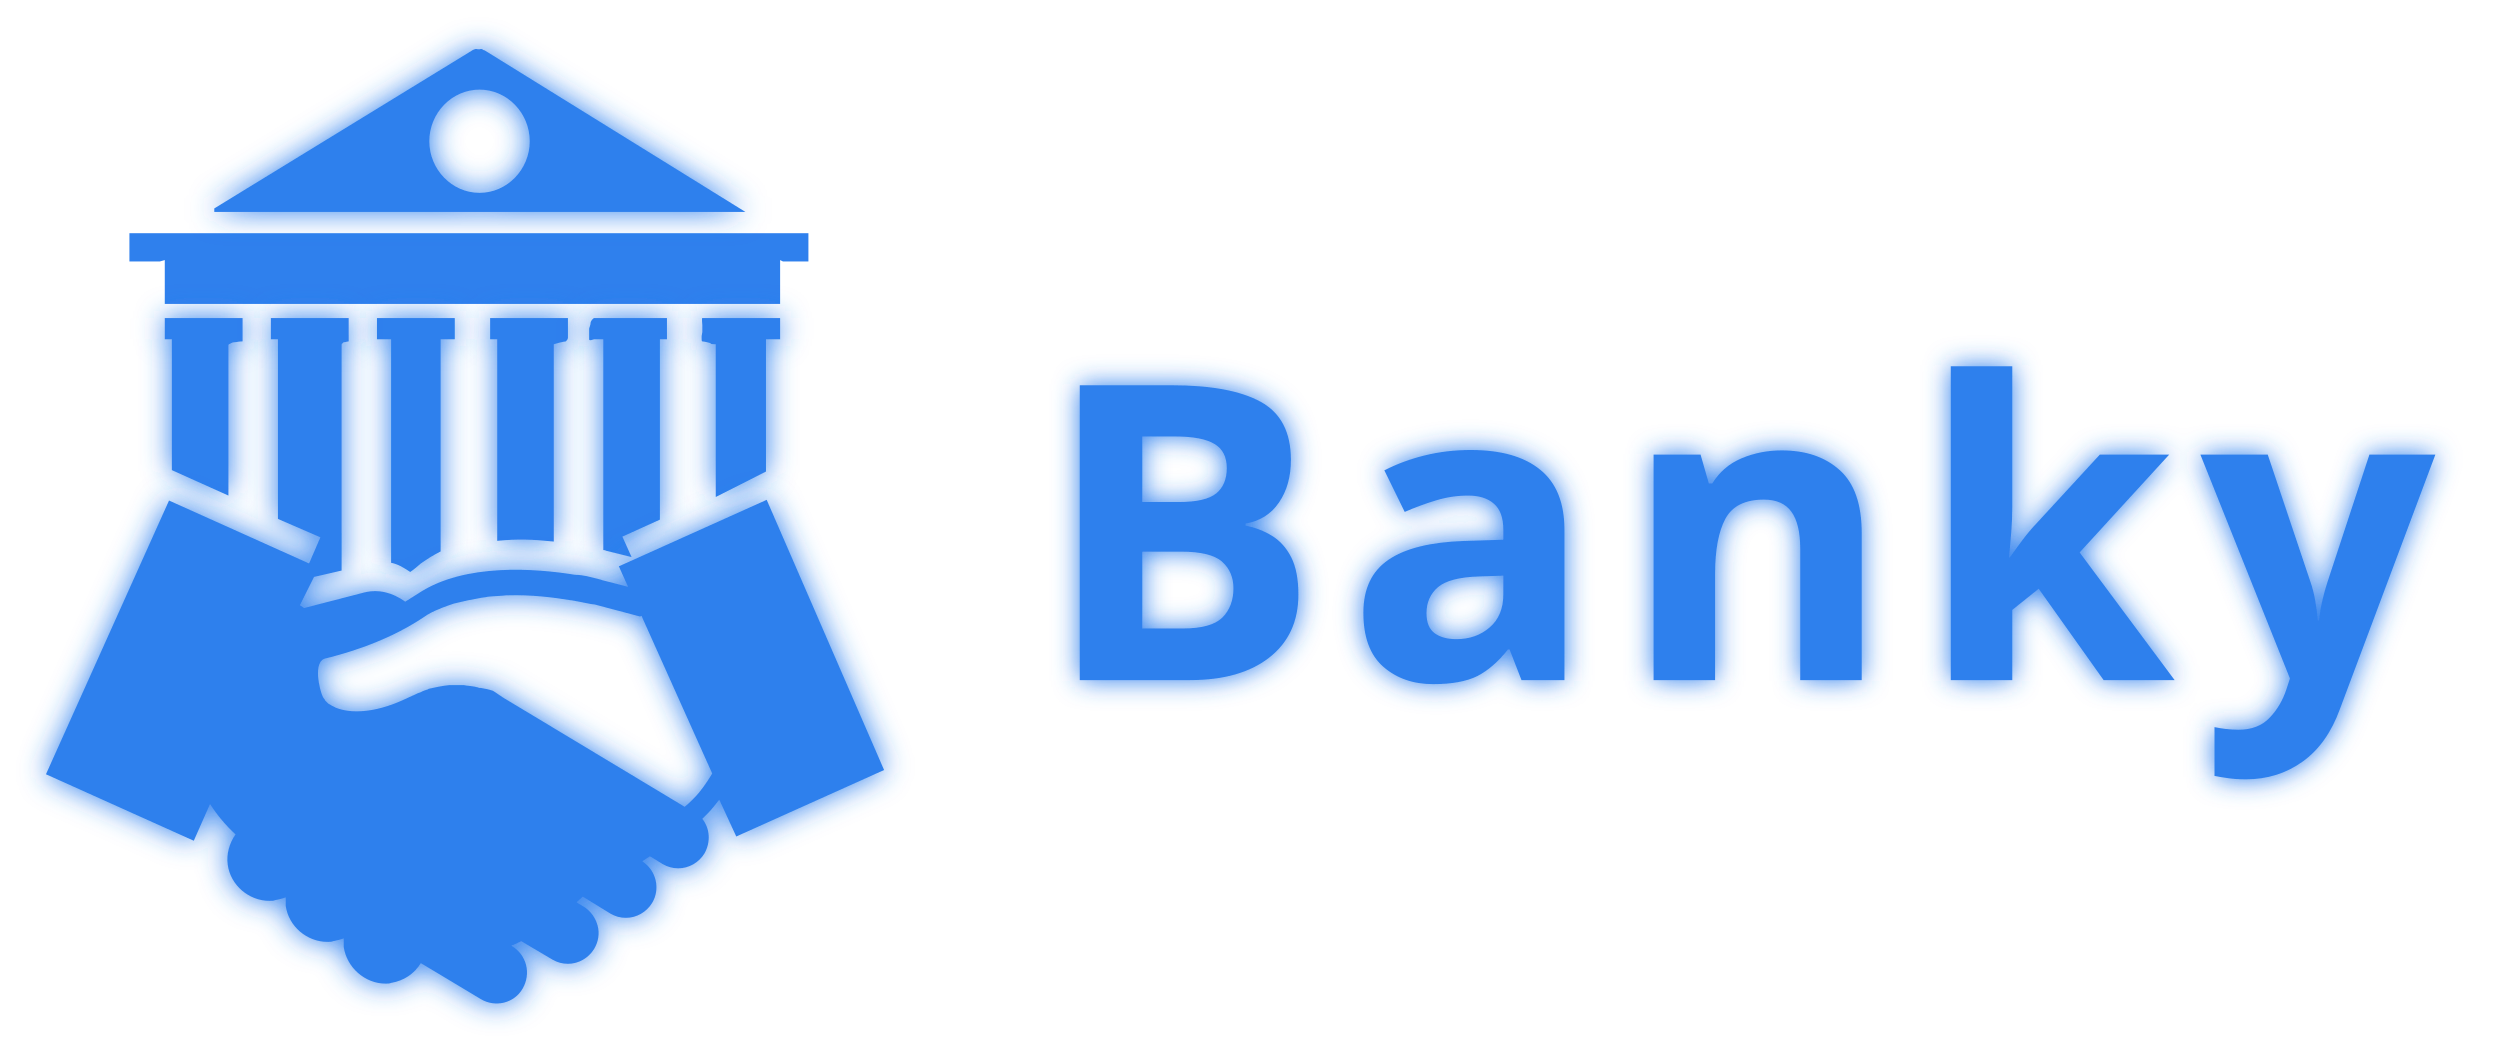
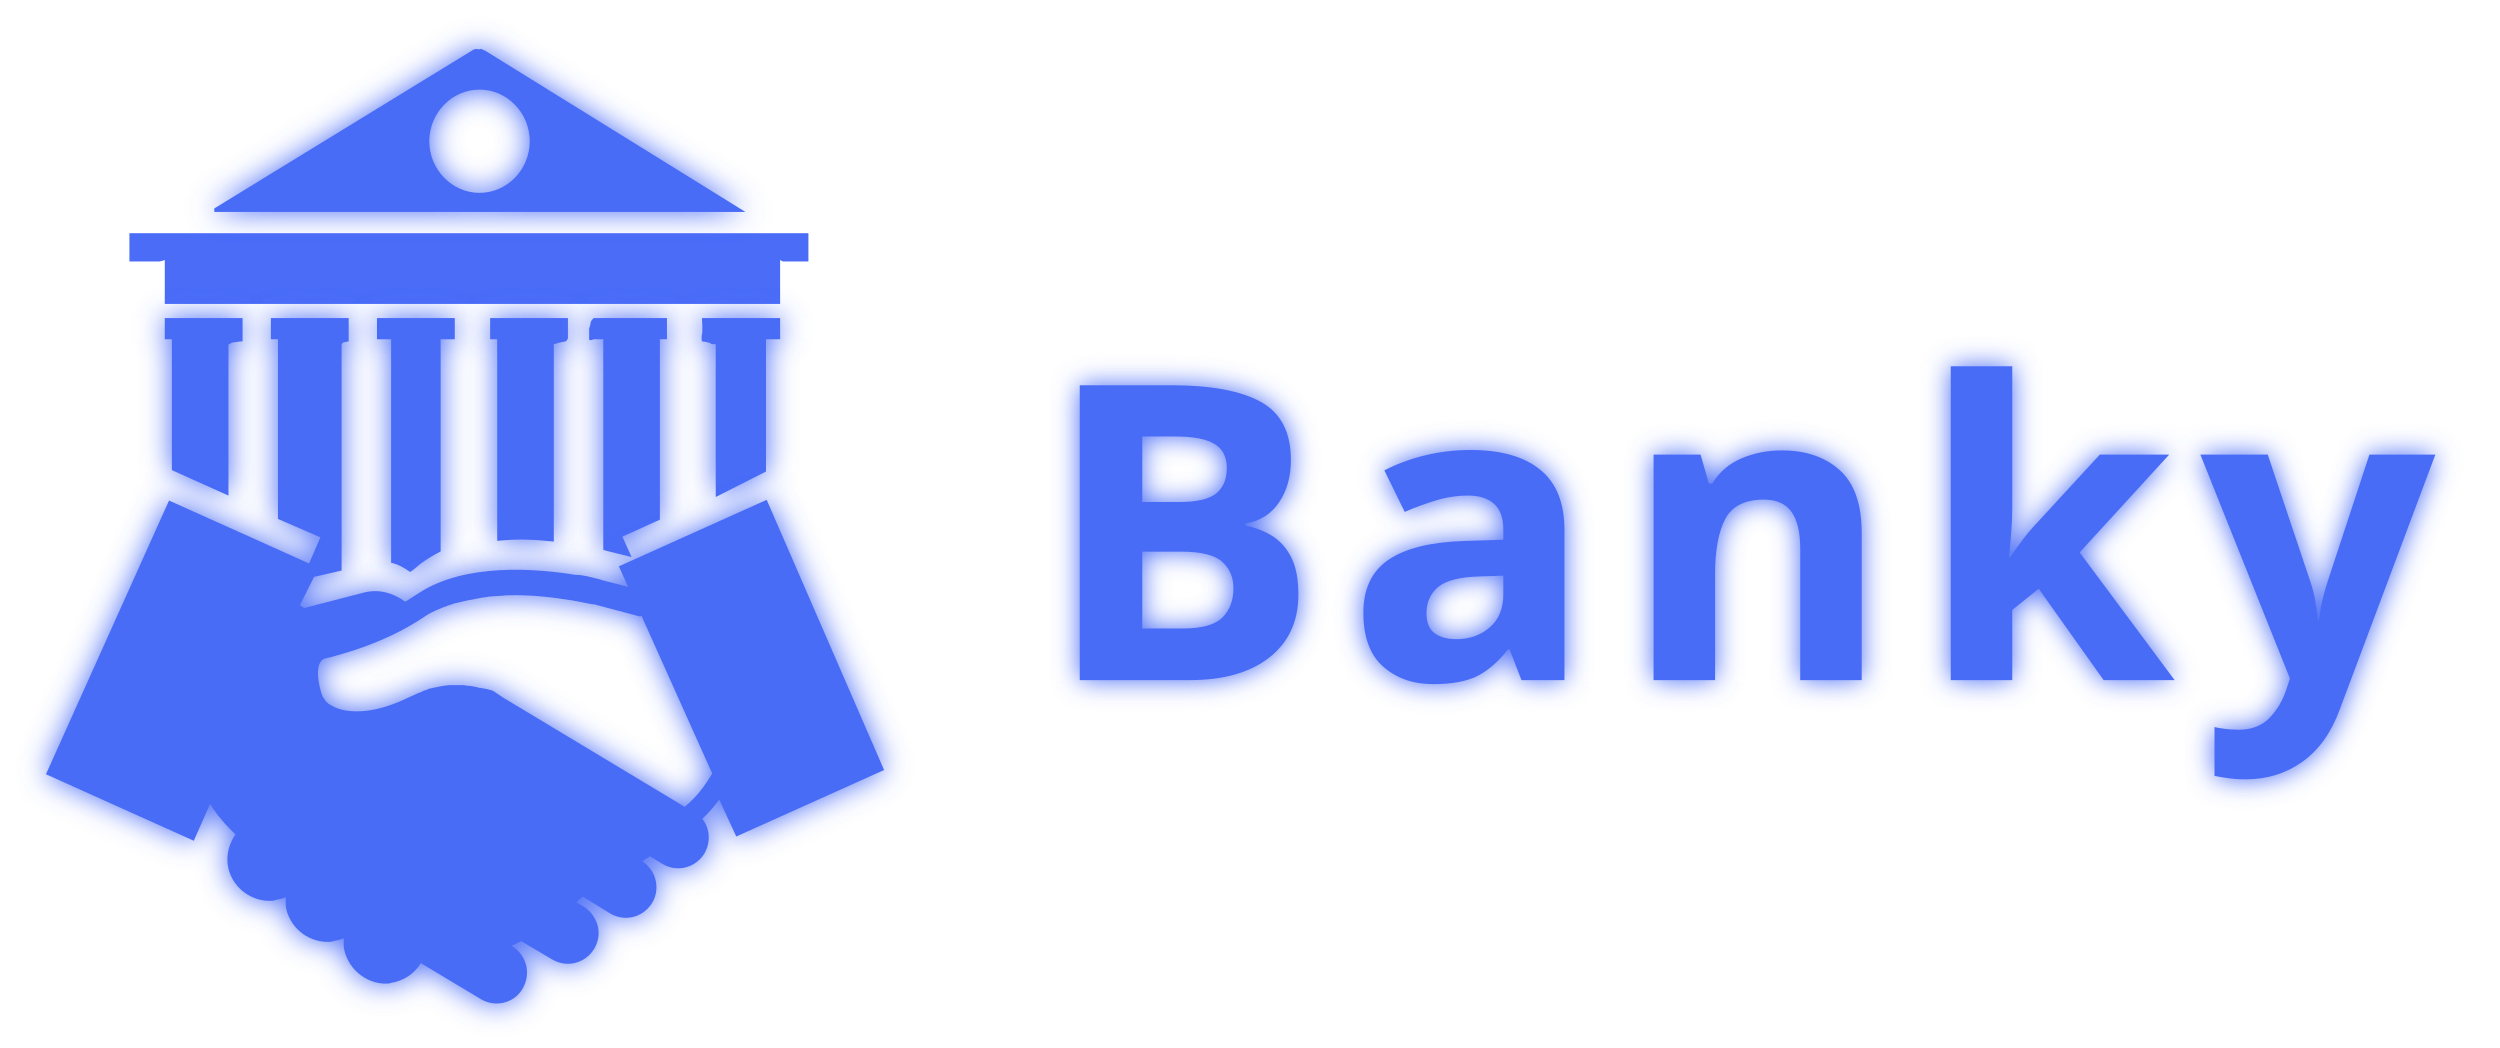
<svg xmlns="http://www.w3.org/2000/svg" version="1.1" preserveAspectRatio="xMidYMid meet" width="146" viewBox="745 316 365 153">
  <g data-item-type="text" data-item="Business" id="logo__item--business" class="logo__item">
    <g class="logo__item__inner" transform="translate(897.2266 415.2956) scale(1.884496 1.884496) rotate(0 0 0)">
      <filter id="logo__item--business_Effect" x="-100%" y="-100%" width="300%" height="300%">
        <feGaussianBlur in="SourceGraphic" stdDeviation="1" result="glow" />
        <feMerge>
          <feMergeNode in="glow" />
          <feMergeNode in="SourceGraphic" />
        </feMerge>
      </filter>
-       <text data-part-id="logo__item--business" dy="0" dominant-baseline="auto" alignment-baseline="auto" font-family="Montserrat" font-size="32px" fill="#2f80ed" letter-spacing="2" font-weight="bold" font-style="normal" data-font-family="Montserrat" data-font-weight="bold" data-font-style="normal" data-ttf-url="/builder_assets/fontsttf/font-montserrat-bold-normal.ttf" data-font-filename="montserrat-bold-normal" data-filter-glow="" data-filter-glow-thickness="1" filter="url(#logo__item--business_Effect)">Banky</text>
+       <text data-part-id="logo__item--business" dy="0" dominant-baseline="auto" alignment-baseline="auto" font-family="Montserrat" font-size="32px" fill="#4a6cf7" letter-spacing="2" font-weight="bold" font-style="normal" data-font-family="Montserrat" data-font-weight="bold" data-font-style="normal" data-ttf-url="/builder_assets/fontsttf/font-montserrat-bold-normal.ttf" data-font-filename="montserrat-bold-normal" data-filter-glow="" data-filter-glow-thickness="1" filter="url(#logo__item--business_Effect)">Banky</text>
    </g>
  </g>
  <g data-item-type="image" data-item="Image" data-logo-item="" id="logo__item--logo_0" class="logo__item">
    <g class="logo__item__inner" transform="translate(738.079 317) scale(1.032638 1.032638) rotate(0 0 0)">
      <g>
        <ellipse fill="none" cx="74.5" cy="19" rx="7.1" ry="7.3" data-part-id="logo__item--logo_0__0" />
        <path fill="none" d="M97.1,86.4l-6.4-1.7c-0.4-0.1-1.5-0.4-3.3-0.6l-0.1,0c-2.3-0.4-5.5-0.8-8.9-0.7c0,0,0,0,0,0   c-0.1,0-0.1,0-0.2,0c-0.9,0-1.8,0.1-2.6,0.2c-0.4,0-0.8,0.1-1.2,0.2c-0.5,0.1-1.1,0.2-1.6,0.3c-0.4,0.1-0.9,0.2-1.3,0.3   c-0.5,0.1-0.9,0.3-1.4,0.4c-0.4,0.1-0.9,0.3-1.3,0.5c-0.8,0.3-1.6,0.7-2.3,1.2c-5.8,3.9-12.5,5.5-13.8,5.8c-2,0.4-0.8,4.6-0.6,5.1   c0.1,0.2,0.2,0.5,0.4,0.7c0.1,0.1,0.2,0.2,0.2,0.3c0.1,0.1,0.2,0.2,0.3,0.3c0.3,0.2,0.7,0.5,1.1,0.6c2,0.9,5.3,0.8,9.5-1.1   c0.5-0.2,0.9-0.4,1.3-0.6c0.3-0.1,0.6-0.3,0.9-0.4c0.1,0,0.2-0.1,0.3-0.1c0.3-0.1,0.6-0.3,1-0.4c0.1,0,0.2-0.1,0.2-0.1   c0.8-0.3,1.7-0.5,2.8-0.5c0.1,0,0.2,0,0.3,0c0.4,0,0.8,0,1.3,0c0.2,0,0.3,0,0.5,0c0.4,0,0.9,0.1,1.4,0.2c0.2,0,0.3,0.1,0.5,0.1   c0.2,0,0.3,0,0.5,0.1c0,0,0,0,0,0c0.5,0.1,1.1,0.2,1.7,0.4c0.5,0.3,1,0.7,1.5,1l25.6,15.4c0.3-0.3,0.6-0.6,1-0.9l0.3-0.3   c1-1,1.8-2.2,2.6-3.3l-10-22.3L97.1,86.4z" data-part-id="logo__item--logo_0__1" />
-         <polygon fill="#2f80ed" points="30,35.8 30,42 117,42 117,35.8 117.4,36 121,36 121,32 25,32 25,36 29.3,36" data-part-id="logo__item--logo_0__2" />
+         <polygon fill="#4a6cf7" points="30,35.8 30,42 117,42 117,35.8 117.4,36 121,36 121,32 25,32 25,36 29.3,36" data-part-id="logo__item--logo_0__2" />
        <filter id="logo__item--logo_0__3_Effect" x="-100%" y="-100%" width="300%" height="300%">
          <feGaussianBlur in="SourceGraphic" stdDeviation="2" result="glow" />
          <feMerge>
            <feMergeNode in="glow" />
            <feMergeNode in="SourceGraphic" />
          </feMerge>
        </filter>
-         <path fill="#2f80ed" d="M75.3,6.2c-0.1-0.1-0.2,0-0.4-0.2c-0.2-0.1-0.3,0-0.4,0h-0.1h-0.1c-0.1,0-0.3-0.1-0.5,0   c-0.2,0.1-0.3,0.1-0.4,0.2L37,28.5V29h75.1L75.3,6.2z M74.5,26.3c-3.9,0-7.1-3.3-7.1-7.3s3.2-7.3,7.1-7.3c3.9,0,7.1,3.3,7.1,7.3   S78.4,26.3,74.5,26.3z" data-part-id="logo__item--logo_0__3" data-filter-glow="" data-filter-glow-thickness="2" filter="url(#logo__item--logo_0__3_Effect)" />
+         <path fill="#4a6cf7" d="M75.3,6.2c-0.1-0.1-0.2,0-0.4-0.2c-0.2-0.1-0.3,0-0.4,0h-0.1h-0.1c-0.1,0-0.3-0.1-0.5,0   c-0.2,0.1-0.3,0.1-0.4,0.2L37,28.5V29h75.1L75.3,6.2z M74.5,26.3c-3.9,0-7.1-3.3-7.1-7.3s3.2-7.3,7.1-7.3c3.9,0,7.1,3.3,7.1,7.3   S78.4,26.3,74.5,26.3z" data-part-id="logo__item--logo_0__3" data-filter-glow="" data-filter-glow-thickness="2" filter="url(#logo__item--logo_0__3_Effect)" />
        <line fill="none" stroke="#003056" stroke-width="0" stroke-linecap="round" stroke-linejoin="round" x1="30.8" y1="65.6" x2="30.8" y2="65.6" data-part-id="logo__item--logo_0__4" />
        <filter id="logo__item--logo_0__5_Effect" x="-100%" y="-100%" width="300%" height="300%">
          <feGaussianBlur in="SourceGraphic" stdDeviation="2" result="glow" />
          <feMerge>
            <feMergeNode in="glow" />
            <feMergeNode in="SourceGraphic" />
          </feMerge>
        </filter>
-         <path fill="#2f80ed" d="M39,69.1V47.8c0-0.1,0.3-0.2,0.3-0.2c0.1-0.1,0.4-0.2,0.8-0.2c0.4-0.1,0.9-0.1,0.9-0.1V44H30v3h1v18.5   L39,69.1z" data-part-id="logo__item--logo_0__5" data-filter-glow="" data-filter-glow-thickness="2" filter="url(#logo__item--logo_0__5_Effect)" />
+         <path fill="#4a6cf7" d="M39,69.1V47.8c0-0.1,0.3-0.2,0.3-0.2c0.1-0.1,0.4-0.2,0.8-0.2c0.4-0.1,0.9-0.1,0.9-0.1V44H30v3h1v18.5   L39,69.1z" data-part-id="logo__item--logo_0__5" data-filter-glow="" data-filter-glow-thickness="2" filter="url(#logo__item--logo_0__5_Effect)" />
        <filter id="logo__item--logo_0__6_Effect" x="-100%" y="-100%" width="300%" height="300%">
          <feGaussianBlur in="SourceGraphic" stdDeviation="2" result="glow" />
          <feMerge>
            <feMergeNode in="glow" />
            <feMergeNode in="SourceGraphic" />
          </feMerge>
        </filter>
-         <path fill="#2f80ed" d="M64.7,79.9c0.6-0.4,0.9-0.7,1.5-1.2c1-0.7,1.8-1.2,2.8-1.7V47h2v-3H60v3h2v31.6   C63,78.8,63.8,79.3,64.7,79.9z" data-part-id="logo__item--logo_0__6" data-filter-glow="" data-filter-glow-thickness="2" filter="url(#logo__item--logo_0__6_Effect)" />
+         <path fill="#4a6cf7" d="M64.7,79.9c0.6-0.4,0.9-0.7,1.5-1.2c1-0.7,1.8-1.2,2.8-1.7V47h2v-3H60v3h2v31.6   C63,78.8,63.8,79.3,64.7,79.9z" data-part-id="logo__item--logo_0__6" data-filter-glow="" data-filter-glow-thickness="2" filter="url(#logo__item--logo_0__6_Effect)" />
        <filter id="logo__item--logo_0__7_Effect" x="-100%" y="-100%" width="300%" height="300%">
          <feGaussianBlur in="SourceGraphic" stdDeviation="2" result="glow" />
          <feMerge>
            <feMergeNode in="glow" />
            <feMergeNode in="SourceGraphic" />
          </feMerge>
        </filter>
-         <path fill="#2f80ed" d="M85,75.6V47.7c0,0,0.3-0.1,0.7-0.2c0.4-0.1,0.9-0.2,1-0.2c0.1-0.1,0.3-0.3,0.3-0.5V44H76v3h1v28.5   C80,75.2,82,75.3,85,75.6z" data-part-id="logo__item--logo_0__7" data-filter-glow="" data-filter-glow-thickness="2" filter="url(#logo__item--logo_0__7_Effect)" />
+         <path fill="#4a6cf7" d="M85,75.6V47.7c0,0,0.3-0.1,0.7-0.2c0.4-0.1,0.9-0.2,1-0.2c0.1-0.1,0.3-0.3,0.3-0.5V44H76v3h1v28.5   C80,75.2,82,75.3,85,75.6z" data-part-id="logo__item--logo_0__7" data-filter-glow="" data-filter-glow-thickness="2" filter="url(#logo__item--logo_0__7_Effect)" />
        <filter id="logo__item--logo_0__8_Effect" x="-100%" y="-100%" width="300%" height="300%">
          <feGaussianBlur in="SourceGraphic" stdDeviation="2" result="glow" />
          <feMerge>
            <feMergeNode in="glow" />
            <feMergeNode in="SourceGraphic" />
          </feMerge>
        </filter>
-         <path fill="#2f80ed" d="M100,47h1v-3H90.7c-0.1,0-0.5,0.4-0.5,0.7c0,0.3-0.2,0.7-0.2,0.8v0.3c0,0.3,0,0.7,0,1.2c0,0.3,0.6,0,0.7,0   H92v29.8l0.1,0c0.1,0,0.3,0.1,0.3,0.1l3.6,0.9l-1.3-2.9l5.3-2.4V47z" data-part-id="logo__item--logo_0__8" data-filter-glow="" data-filter-glow-thickness="2" filter="url(#logo__item--logo_0__8_Effect)" />
+         <path fill="#4a6cf7" d="M100,47h1v-3H90.7c-0.1,0-0.5,0.4-0.5,0.7c0,0.3-0.2,0.7-0.2,0.8v0.3c0,0.3,0,0.7,0,1.2c0,0.3,0.6,0,0.7,0   H92v29.8l0.1,0c0.1,0,0.3,0.1,0.3,0.1l3.6,0.9l-1.3-2.9l5.3-2.4V47z" data-part-id="logo__item--logo_0__8" data-filter-glow="" data-filter-glow-thickness="2" filter="url(#logo__item--logo_0__8_Effect)" />
        <filter id="logo__item--logo_0__9_Effect" x="-100%" y="-100%" width="300%" height="300%">
          <feGaussianBlur in="SourceGraphic" stdDeviation="2" result="glow" />
          <feMerge>
            <feMergeNode in="glow" />
            <feMergeNode in="SourceGraphic" />
          </feMerge>
        </filter>
-         <path fill="#2f80ed" d="M115,65.7V47h2v-3h-11c-0.1,0,0,0.9,0,1v1c0,0.1-0.1,0.4-0.1,0.7c0,0.4,0,0.6,0.1,0.6c0.1,0,0.7,0.1,1,0.2   c0.4,0.1-0.1,0.2,0.9,0.2v21.6L115,65.7z" data-part-id="logo__item--logo_0__9" data-filter-glow="" data-filter-glow-thickness="2" filter="url(#logo__item--logo_0__9_Effect)" />
+         <path fill="#4a6cf7" d="M115,65.7V47h2v-3h-11c-0.1,0,0,0.9,0,1v1c0,0.1-0.1,0.4-0.1,0.7c0,0.4,0,0.6,0.1,0.6c0.1,0,0.7,0.1,1,0.2   c0.4,0.1-0.1,0.2,0.9,0.2v21.6L115,65.7z" data-part-id="logo__item--logo_0__9" data-filter-glow="" data-filter-glow-thickness="2" filter="url(#logo__item--logo_0__9_Effect)" />
        <filter id="logo__item--logo_0__10_Effect" x="-100%" y="-100%" width="300%" height="300%">
          <feGaussianBlur in="SourceGraphic" stdDeviation="2" result="glow" />
          <feMerge>
            <feMergeNode in="glow" />
            <feMergeNode in="SourceGraphic" />
          </feMerge>
        </filter>
-         <path fill="#2f80ed" d="M115.1,69.7l-20.9,9.4l1.3,2.9l-3.5-0.9c0,0-0.1,0-0.3-0.1l-2-0.5c-0.5-0.1-1.1-0.2-1.7-0.2   c-5.5-0.9-15.6-1.7-22.1,2.6c-0.6,0.4-1.3,0.8-1.9,1.2c-1.8-1.3-3.8-1.8-5.8-1.3L49.7,85l-0.6-0.4l2-4l3.9-0.9V47.8   c0-0.1,0-0.2,0.1-0.2c0.1-0.1,0.1-0.2,0.4-0.2c0.4-0.1,0.5-0.1,0.5-0.1V44H45v3h1v25.4l6,2.6l-1.6,3.7l-19.8-8.9l-17.4,38.7   l20.9,9.4l2.3-5.2c1,1.6,2.3,3.1,3.6,4.3c-0.9,1.3-1.3,2.8-1.1,4.3c0.4,2.9,3,5.1,5.9,5.1c0.3,0,0.6,0,0.8-0.1   c0.5-0.1,1-0.2,1.5-0.4c0,0.4,0,0.8,0,1.2c0.4,2.9,3,5.1,5.9,5.1c0.3,0,0.6,0,0.8-0.1c0.5-0.1,1-0.2,1.5-0.4c0,0.4,0,0.8,0,1.2   c0.4,2.9,3,5.2,5.9,5.2c0.3,0,0.6,0,0.8-0.1c1.8-0.3,3.3-1.3,4.2-2.8l8.5,5.1c2,1.2,4.7,0.6,5.9-1.5c1.2-2.1,0.6-4.7-1.5-6   l-0.1-0.1c0.5-0.1,0.9-0.4,1.4-0.6l4.4,2.6c0.7,0.4,1.4,0.6,2.2,0.6c1.5,0,2.9-0.8,3.7-2.1c0.6-1,0.8-2.2,0.5-3.3   c-0.3-1.1-1-2.1-2-2.7l-1-0.6c0.3-0.3,0.6-0.5,0.9-0.8l3.9,2.4c0.7,0.4,1.4,0.6,2.2,0.6c1.5,0,2.9-0.8,3.7-2.1   c1.2-2,0.6-4.6-1.4-5.9l1.1-0.7l1.8,1.1c0.7,0.4,1.4,0.6,2.2,0.6c1.5,0,2.9-0.8,3.7-2.1c0.9-1.6,0.8-3.5-0.3-4.9   c0.2-0.2,0.3-0.3,0.5-0.5l0.3-0.3c0.6-0.6,1.1-1.3,1.6-1.9l2.4,5.2l20.9-9.4L115.1,69.7z M104.8,111.9l-0.3,0.3   c-0.3,0.3-0.6,0.6-1,0.9L77.9,97.7c-0.5-0.3-1-0.7-1.5-1c-0.6-0.2-1.1-0.3-1.7-0.4c0,0,0,0,0,0c-0.2,0-0.3,0-0.5-0.1   c-0.2,0-0.3-0.1-0.5-0.1c-0.5-0.1-1-0.1-1.4-0.2c-0.2,0-0.3,0-0.5,0c-0.5,0-0.9,0-1.3,0c-0.1,0-0.2,0-0.3,0c-1,0.1-1.9,0.3-2.8,0.5   c-0.1,0-0.2,0.1-0.2,0.1c-0.3,0.1-0.7,0.2-1,0.4c-0.1,0-0.2,0.1-0.3,0.1c-0.3,0.1-0.6,0.3-0.9,0.4c-0.4,0.2-0.9,0.4-1.3,0.6   c-4.2,1.9-7.5,1.9-9.5,1.1c-0.4-0.2-0.8-0.4-1.1-0.6c-0.1-0.1-0.2-0.2-0.3-0.3c-0.1-0.1-0.2-0.2-0.2-0.3c-0.2-0.2-0.3-0.4-0.4-0.7   c-0.2-0.5-1.4-4.7,0.6-5.1c1.2-0.3,8-1.9,13.8-5.8c0.7-0.5,1.5-0.9,2.3-1.2c0.4-0.2,0.8-0.3,1.3-0.5c0.5-0.2,0.9-0.3,1.4-0.4   c0.4-0.1,0.9-0.2,1.3-0.3c0.5-0.1,1.1-0.2,1.6-0.3c0.4-0.1,0.8-0.1,1.2-0.2c0.9-0.1,1.8-0.1,2.6-0.2c0.1,0,0.1,0,0.2,0c0,0,0,0,0,0   c3.3-0.1,6.5,0.3,8.9,0.7l0.1,0c1.7,0.3,2.9,0.6,3.3,0.6l6.4,1.7l0.2-0.1l10,22.3C106.6,109.7,105.8,110.9,104.8,111.9z" data-part-id="logo__item--logo_0__10" data-filter-glow="" data-filter-glow-thickness="2" filter="url(#logo__item--logo_0__10_Effect)" />
+         <path fill="#4a6cf7" d="M115.1,69.7l-20.9,9.4l1.3,2.9l-3.5-0.9c0,0-0.1,0-0.3-0.1l-2-0.5c-0.5-0.1-1.1-0.2-1.7-0.2   c-5.5-0.9-15.6-1.7-22.1,2.6c-0.6,0.4-1.3,0.8-1.9,1.2c-1.8-1.3-3.8-1.8-5.8-1.3L49.7,85l-0.6-0.4l2-4l3.9-0.9V47.8   c0-0.1,0-0.2,0.1-0.2c0.1-0.1,0.1-0.2,0.4-0.2c0.4-0.1,0.5-0.1,0.5-0.1V44H45v3h1v25.4l6,2.6l-1.6,3.7l-19.8-8.9l-17.4,38.7   l20.9,9.4l2.3-5.2c1,1.6,2.3,3.1,3.6,4.3c-0.9,1.3-1.3,2.8-1.1,4.3c0.4,2.9,3,5.1,5.9,5.1c0.3,0,0.6,0,0.8-0.1   c0.5-0.1,1-0.2,1.5-0.4c0,0.4,0,0.8,0,1.2c0.4,2.9,3,5.1,5.9,5.1c0.3,0,0.6,0,0.8-0.1c0.5-0.1,1-0.2,1.5-0.4c0,0.4,0,0.8,0,1.2   c0.4,2.9,3,5.2,5.9,5.2c0.3,0,0.6,0,0.8-0.1c1.8-0.3,3.3-1.3,4.2-2.8l8.5,5.1c2,1.2,4.7,0.6,5.9-1.5c1.2-2.1,0.6-4.7-1.5-6   l-0.1-0.1c0.5-0.1,0.9-0.4,1.4-0.6l4.4,2.6c0.7,0.4,1.4,0.6,2.2,0.6c1.5,0,2.9-0.8,3.7-2.1c0.6-1,0.8-2.2,0.5-3.3   c-0.3-1.1-1-2.1-2-2.7l-1-0.6c0.3-0.3,0.6-0.5,0.9-0.8l3.9,2.4c0.7,0.4,1.4,0.6,2.2,0.6c1.5,0,2.9-0.8,3.7-2.1   c1.2-2,0.6-4.6-1.4-5.9l1.1-0.7l1.8,1.1c0.7,0.4,1.4,0.6,2.2,0.6c1.5,0,2.9-0.8,3.7-2.1c0.9-1.6,0.8-3.5-0.3-4.9   c0.2-0.2,0.3-0.3,0.5-0.5l0.3-0.3c0.6-0.6,1.1-1.3,1.6-1.9l2.4,5.2l20.9-9.4L115.1,69.7z M104.8,111.9l-0.3,0.3   c-0.3,0.3-0.6,0.6-1,0.9L77.9,97.7c-0.5-0.3-1-0.7-1.5-1c-0.6-0.2-1.1-0.3-1.7-0.4c0,0,0,0,0,0c-0.2,0-0.3,0-0.5-0.1   c-0.2,0-0.3-0.1-0.5-0.1c-0.5-0.1-1-0.1-1.4-0.2c-0.2,0-0.3,0-0.5,0c-0.5,0-0.9,0-1.3,0c-0.1,0-0.2,0-0.3,0c-1,0.1-1.9,0.3-2.8,0.5   c-0.1,0-0.2,0.1-0.2,0.1c-0.3,0.1-0.7,0.2-1,0.4c-0.1,0-0.2,0.1-0.3,0.1c-0.3,0.1-0.6,0.3-0.9,0.4c-0.4,0.2-0.9,0.4-1.3,0.6   c-4.2,1.9-7.5,1.9-9.5,1.1c-0.4-0.2-0.8-0.4-1.1-0.6c-0.1-0.1-0.2-0.2-0.3-0.3c-0.1-0.1-0.2-0.2-0.2-0.3c-0.2-0.2-0.3-0.4-0.4-0.7   c-0.2-0.5-1.4-4.7,0.6-5.1c1.2-0.3,8-1.9,13.8-5.8c0.7-0.5,1.5-0.9,2.3-1.2c0.4-0.2,0.8-0.3,1.3-0.5c0.5-0.2,0.9-0.3,1.4-0.4   c0.4-0.1,0.9-0.2,1.3-0.3c0.5-0.1,1.1-0.2,1.6-0.3c0.4-0.1,0.8-0.1,1.2-0.2c0.9-0.1,1.8-0.1,2.6-0.2c0.1,0,0.1,0,0.2,0c0,0,0,0,0,0   c3.3-0.1,6.5,0.3,8.9,0.7l0.1,0c1.7,0.3,2.9,0.6,3.3,0.6l6.4,1.7l0.2-0.1l10,22.3C106.6,109.7,105.8,110.9,104.8,111.9z" data-part-id="logo__item--logo_0__10" data-filter-glow="" data-filter-glow-thickness="2" filter="url(#logo__item--logo_0__10_Effect)" />
      </g>
    </g>
  </g>
</svg>
